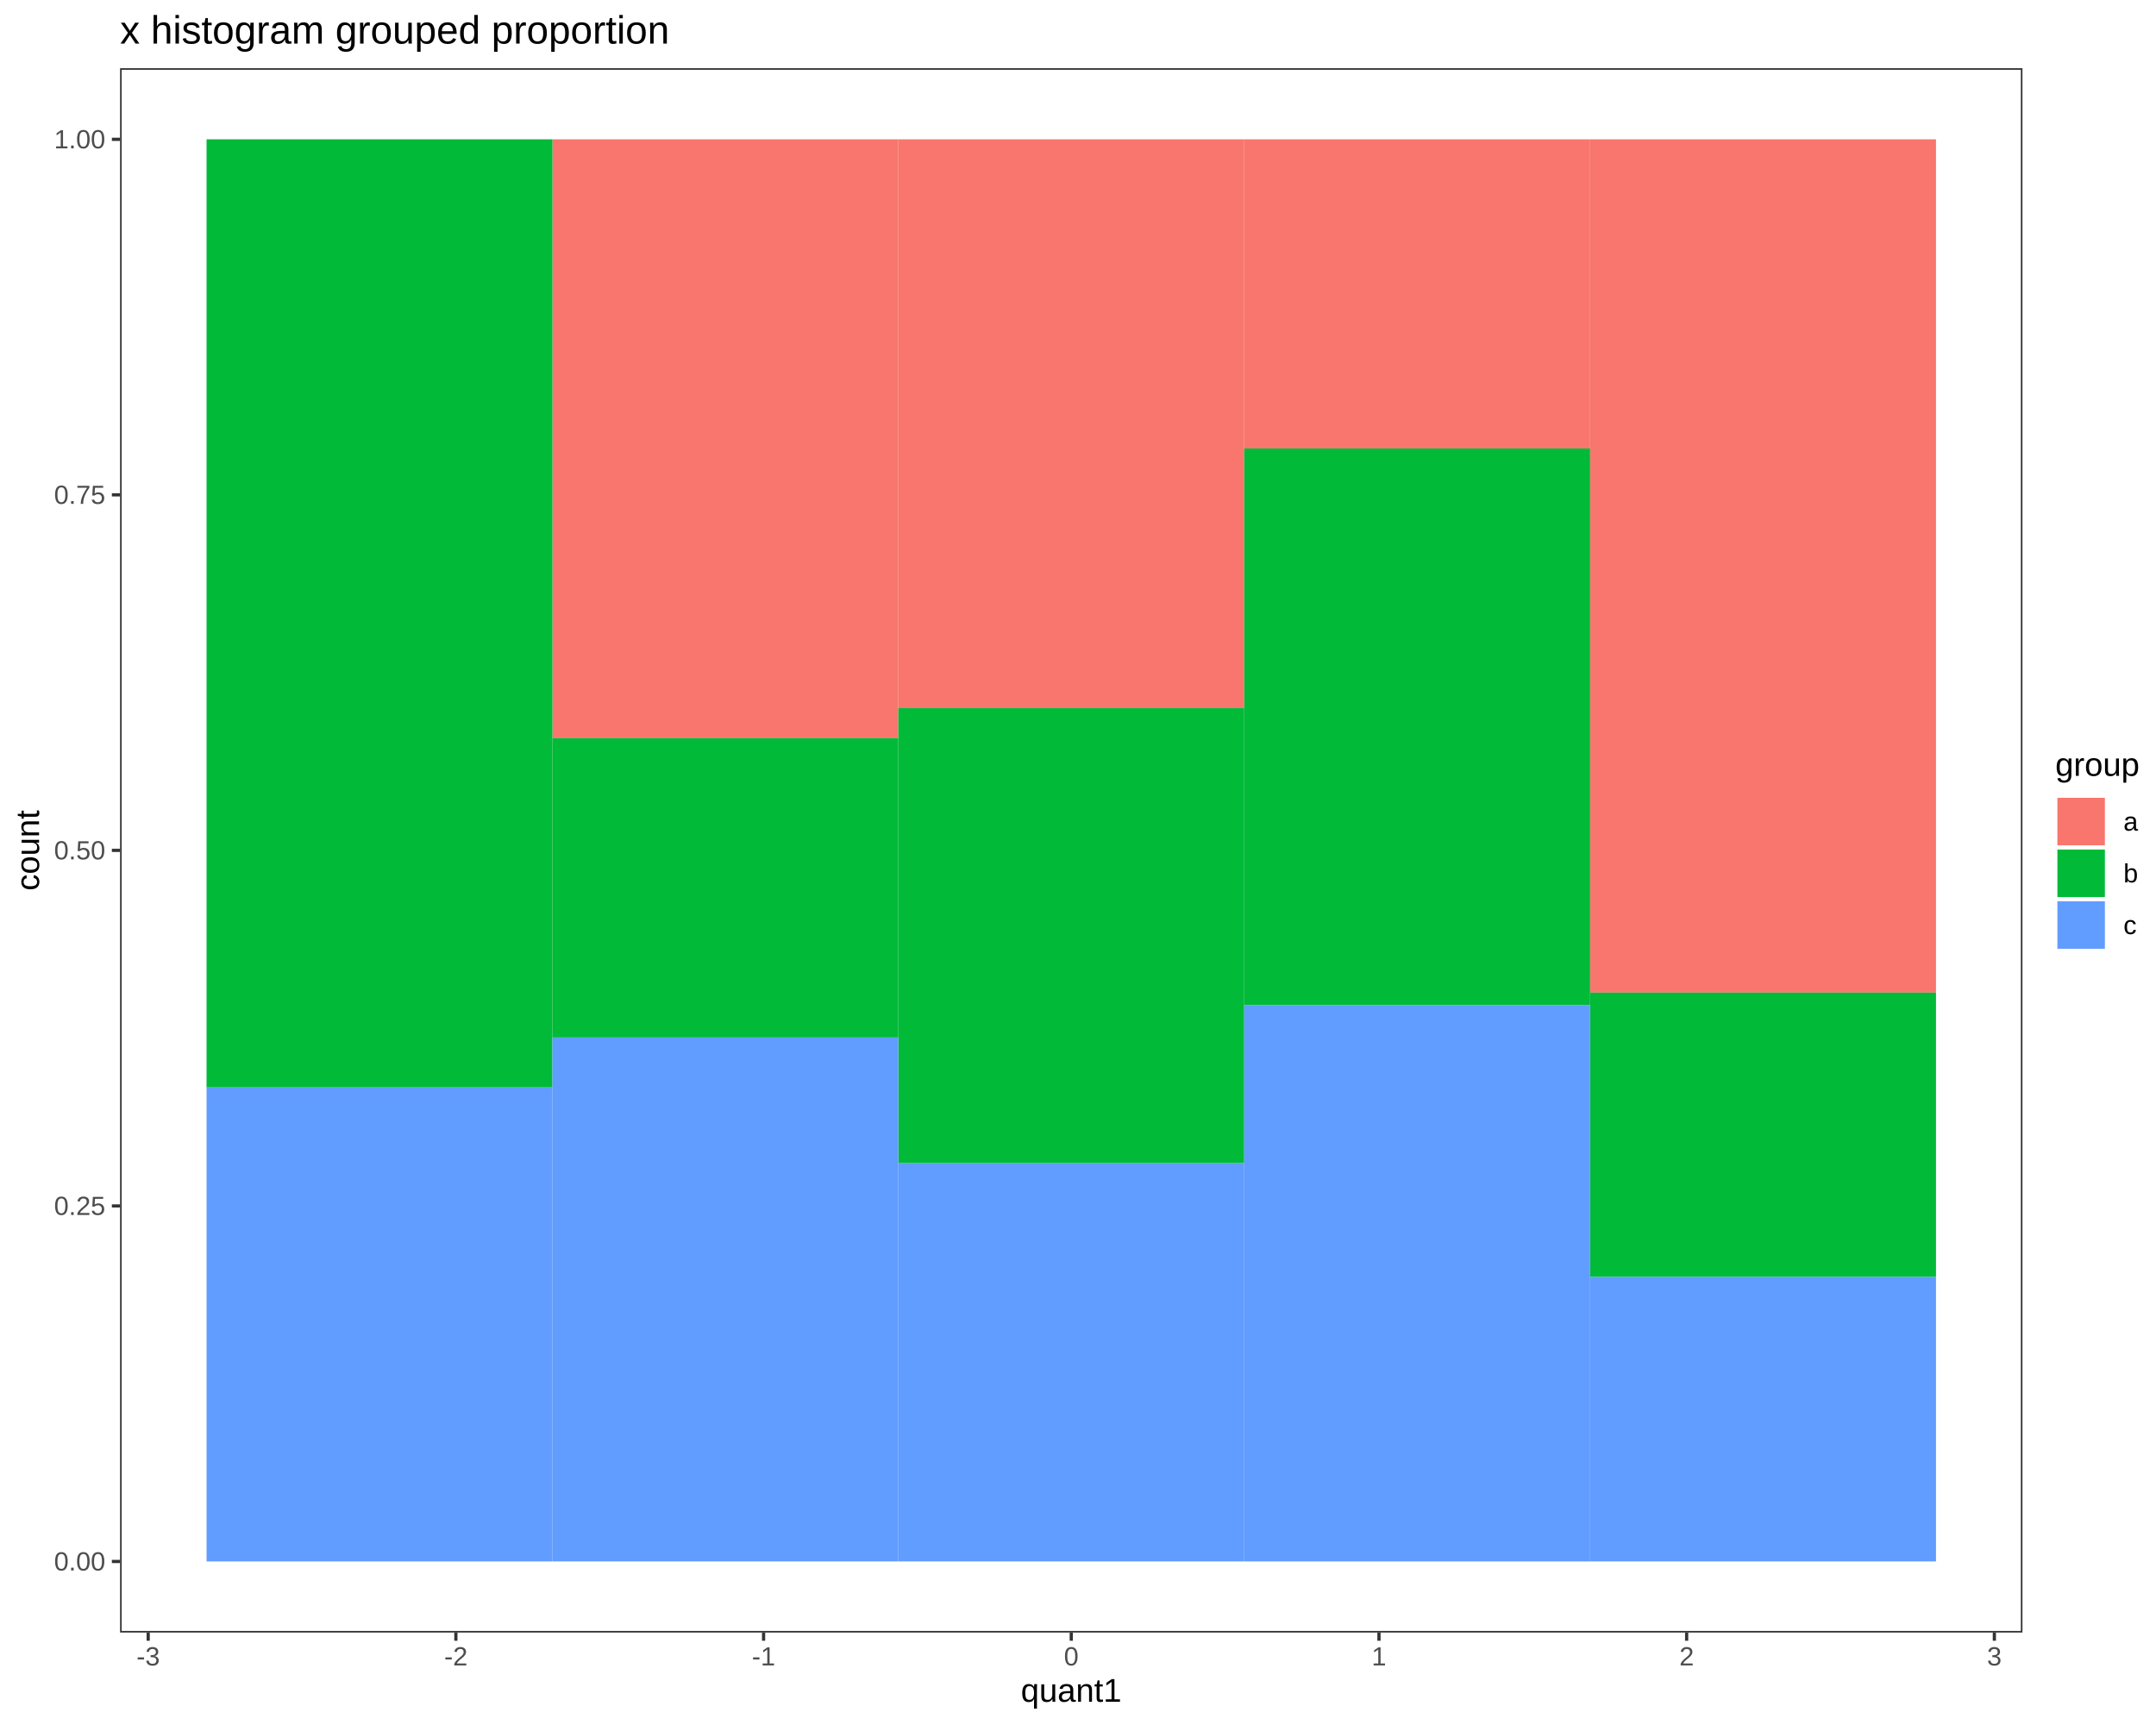
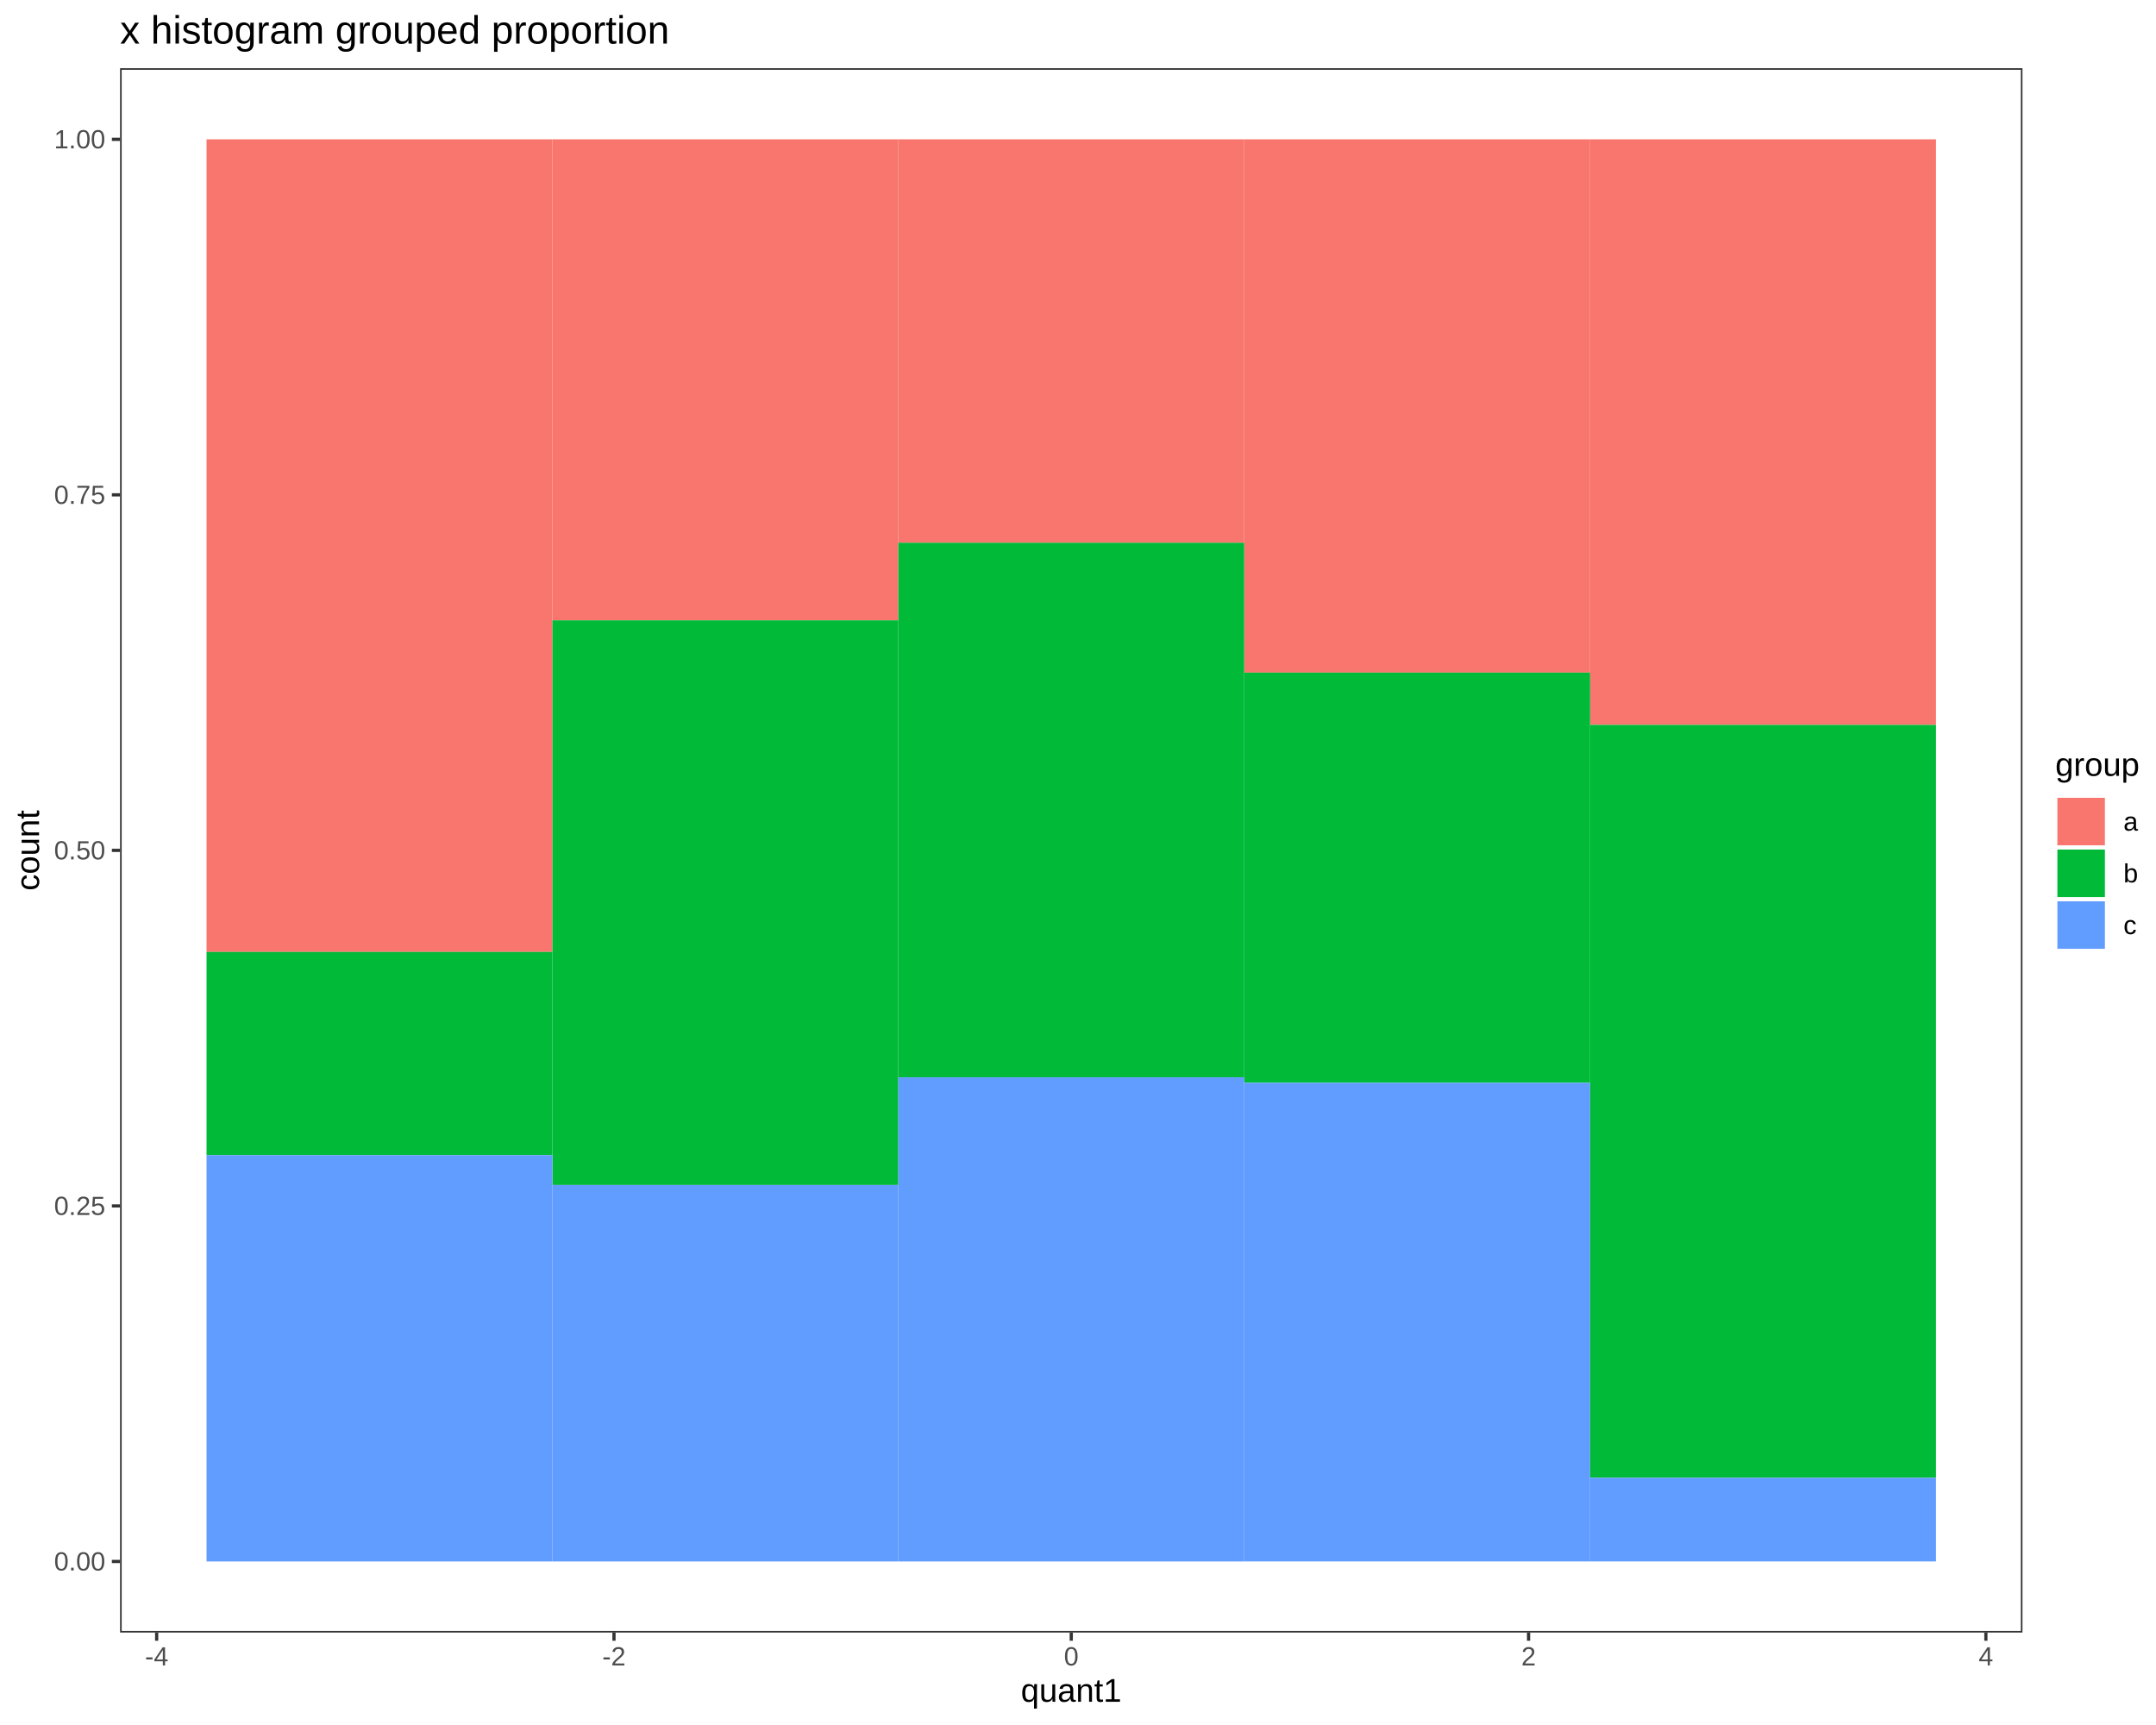
<svg xmlns="http://www.w3.org/2000/svg" viewBox="0 0 720.00 576.00">
  <defs>
    <style type="text/css">
    line, polyline, polygon, path, rect, circle {
      fill: none;
      stroke: #000000;
      stroke-linecap: round;
      stroke-linejoin: round;
      stroke-miterlimit: 10.00;
    }
  </style>
  </defs>
  <rect width="100%" height="100%" style="stroke: none; fill: #FFFFFF;" />
  <rect x="0.00" y="0.00" width="720.00" height="576.00" style="stroke-width: 1.07; stroke: #FFFFFF; fill: #FFFFFF;" />
  <defs>
    <clipPath id="cpNDAuMTB8Njc1LjQxfDU0NS4xM3wyMi43Nw==">
      <rect x="40.10" y="22.77" width="635.30" height="522.36" />
    </clipPath>
  </defs>
  <rect x="40.10" y="22.77" width="635.30" height="522.36" style="stroke-width: 1.07; stroke: none; fill: #FFFFFF;" clip-path="url(#cpNDAuMTB8Njc1LjQxfDU0NS4xM3wyMi43Nw==)" />
-   <rect x="68.98" y="46.52" width="115.51" height="0.00" style="stroke-width: 1.07; stroke: none; stroke-linecap: square; stroke-linejoin: miter; fill: #F8766D;" clip-path="url(#cpNDAuMTB8Njc1LjQxfDU0NS4xM3wyMi43Nw==)" />
-   <rect x="184.49" y="46.52" width="115.51" height="199.95" style="stroke-width: 1.07; stroke: none; stroke-linecap: square; stroke-linejoin: miter; fill: #F8766D;" clip-path="url(#cpNDAuMTB8Njc1LjQxfDU0NS4xM3wyMi43Nw==)" />
-   <rect x="300.00" y="46.52" width="115.51" height="189.95" style="stroke-width: 1.07; stroke: none; stroke-linecap: square; stroke-linejoin: miter; fill: #F8766D;" clip-path="url(#cpNDAuMTB8Njc1LjQxfDU0NS4xM3wyMi43Nw==)" />
-   <rect x="415.51" y="46.52" width="115.51" height="103.23" style="stroke-width: 1.07; stroke: none; stroke-linecap: square; stroke-linejoin: miter; fill: #F8766D;" clip-path="url(#cpNDAuMTB8Njc1LjQxfDU0NS4xM3wyMi43Nw==)" />
-   <rect x="531.02" y="46.52" width="115.51" height="284.92" style="stroke-width: 1.07; stroke: none; stroke-linecap: square; stroke-linejoin: miter; fill: #F8766D;" clip-path="url(#cpNDAuMTB8Njc1LjQxfDU0NS4xM3wyMi43Nw==)" />
-   <rect x="68.98" y="46.52" width="115.51" height="316.58" style="stroke-width: 1.07; stroke: none; stroke-linecap: square; stroke-linejoin: miter; fill: #00BA38;" clip-path="url(#cpNDAuMTB8Njc1LjQxfDU0NS4xM3wyMi43Nw==)" />
-   <rect x="184.49" y="246.46" width="115.51" height="99.97" style="stroke-width: 1.07; stroke: none; stroke-linecap: square; stroke-linejoin: miter; fill: #00BA38;" clip-path="url(#cpNDAuMTB8Njc1LjQxfDU0NS4xM3wyMi43Nw==)" />
-   <rect x="300.00" y="236.46" width="115.51" height="151.96" style="stroke-width: 1.07; stroke: none; stroke-linecap: square; stroke-linejoin: miter; fill: #00BA38;" clip-path="url(#cpNDAuMTB8Njc1LjQxfDU0NS4xM3wyMi43Nw==)" />
-   <rect x="415.51" y="149.75" width="115.51" height="185.82" style="stroke-width: 1.07; stroke: none; stroke-linecap: square; stroke-linejoin: miter; fill: #00BA38;" clip-path="url(#cpNDAuMTB8Njc1LjQxfDU0NS4xM3wyMi43Nw==)" />
-   <rect x="531.02" y="331.44" width="115.51" height="94.97" style="stroke-width: 1.07; stroke: none; stroke-linecap: square; stroke-linejoin: miter; fill: #00BA38;" clip-path="url(#cpNDAuMTB8Njc1LjQxfDU0NS4xM3wyMi43Nw==)" />
-   <rect x="68.98" y="363.10" width="115.51" height="158.29" style="stroke-width: 1.07; stroke: none; stroke-linecap: square; stroke-linejoin: miter; fill: #619CFF;" clip-path="url(#cpNDAuMTB8Njc1LjQxfDU0NS4xM3wyMi43Nw==)" />
-   <rect x="184.49" y="346.43" width="115.51" height="174.95" style="stroke-width: 1.07; stroke: none; stroke-linecap: square; stroke-linejoin: miter; fill: #619CFF;" clip-path="url(#cpNDAuMTB8Njc1LjQxfDU0NS4xM3wyMi43Nw==)" />
-   <rect x="300.00" y="388.42" width="115.51" height="132.96" style="stroke-width: 1.07; stroke: none; stroke-linecap: square; stroke-linejoin: miter; fill: #619CFF;" clip-path="url(#cpNDAuMTB8Njc1LjQxfDU0NS4xM3wyMi43Nw==)" />
-   <rect x="415.51" y="335.57" width="115.51" height="185.82" style="stroke-width: 1.07; stroke: none; stroke-linecap: square; stroke-linejoin: miter; fill: #619CFF;" clip-path="url(#cpNDAuMTB8Njc1LjQxfDU0NS4xM3wyMi43Nw==)" />
-   <rect x="531.02" y="426.41" width="115.51" height="94.97" style="stroke-width: 1.07; stroke: none; stroke-linecap: square; stroke-linejoin: miter; fill: #619CFF;" clip-path="url(#cpNDAuMTB8Njc1LjQxfDU0NS4xM3wyMi43Nw==)" />
+   <rect x="68.98" y="46.52" width="115.51" height="271.36" style="stroke-width: 1.07; stroke: none; stroke-linecap: square; stroke-linejoin: miter; fill: #F8766D;" clip-path="url(#cpNDAuMTB8Njc1LjQxfDU0NS4xM3wyMi43Nw==)" />
+   <rect x="184.49" y="46.52" width="115.51" height="160.62" style="stroke-width: 1.07; stroke: none; stroke-linecap: square; stroke-linejoin: miter; fill: #F8766D;" clip-path="url(#cpNDAuMTB8Njc1LjQxfDU0NS4xM3wyMi43Nw==)" />
+   <rect x="300.00" y="46.52" width="115.51" height="134.72" style="stroke-width: 1.07; stroke: none; stroke-linecap: square; stroke-linejoin: miter; fill: #F8766D;" clip-path="url(#cpNDAuMTB8Njc1LjQxfDU0NS4xM3wyMi43Nw==)" />
+   <rect x="415.51" y="46.52" width="115.51" height="178.08" style="stroke-width: 1.07; stroke: none; stroke-linecap: square; stroke-linejoin: miter; fill: #F8766D;" clip-path="url(#cpNDAuMTB8Njc1LjQxfDU0NS4xM3wyMi43Nw==)" />
+   <rect x="531.02" y="46.52" width="115.51" height="195.54" style="stroke-width: 1.07; stroke: none; stroke-linecap: square; stroke-linejoin: miter; fill: #F8766D;" clip-path="url(#cpNDAuMTB8Njc1LjQxfDU0NS4xM3wyMi43Nw==)" />
+   <rect x="68.98" y="317.87" width="115.51" height="67.84" style="stroke-width: 1.07; stroke: none; stroke-linecap: square; stroke-linejoin: miter; fill: #00BA38;" clip-path="url(#cpNDAuMTB8Njc1LjQxfDU0NS4xM3wyMi43Nw==)" />
+   <rect x="184.49" y="207.13" width="115.51" height="188.55" style="stroke-width: 1.07; stroke: none; stroke-linecap: square; stroke-linejoin: miter; fill: #00BA38;" clip-path="url(#cpNDAuMTB8Njc1LjQxfDU0NS4xM3wyMi43Nw==)" />
+   <rect x="300.00" y="181.23" width="115.51" height="178.50" style="stroke-width: 1.07; stroke: none; stroke-linecap: square; stroke-linejoin: miter; fill: #00BA38;" clip-path="url(#cpNDAuMTB8Njc1LjQxfDU0NS4xM3wyMi43Nw==)" />
+   <rect x="415.51" y="224.59" width="115.51" height="136.98" style="stroke-width: 1.07; stroke: none; stroke-linecap: square; stroke-linejoin: miter; fill: #00BA38;" clip-path="url(#cpNDAuMTB8Njc1LjQxfDU0NS4xM3wyMi43Nw==)" />
+   <rect x="531.02" y="242.05" width="115.51" height="251.40" style="stroke-width: 1.07; stroke: none; stroke-linecap: square; stroke-linejoin: miter; fill: #00BA38;" clip-path="url(#cpNDAuMTB8Njc1LjQxfDU0NS4xM3wyMi43Nw==)" />
+   <rect x="68.98" y="385.71" width="115.51" height="135.68" style="stroke-width: 1.07; stroke: none; stroke-linecap: square; stroke-linejoin: miter; fill: #619CFF;" clip-path="url(#cpNDAuMTB8Njc1LjQxfDU0NS4xM3wyMi43Nw==)" />
+   <rect x="184.49" y="395.69" width="115.51" height="125.70" style="stroke-width: 1.07; stroke: none; stroke-linecap: square; stroke-linejoin: miter; fill: #619CFF;" clip-path="url(#cpNDAuMTB8Njc1LjQxfDU0NS4xM3wyMi43Nw==)" />
+   <rect x="300.00" y="359.73" width="115.51" height="161.66" style="stroke-width: 1.07; stroke: none; stroke-linecap: square; stroke-linejoin: miter; fill: #619CFF;" clip-path="url(#cpNDAuMTB8Njc1LjQxfDU0NS4xM3wyMi43Nw==)" />
+   <rect x="415.51" y="361.57" width="115.51" height="159.81" style="stroke-width: 1.07; stroke: none; stroke-linecap: square; stroke-linejoin: miter; fill: #619CFF;" clip-path="url(#cpNDAuMTB8Njc1LjQxfDU0NS4xM3wyMi43Nw==)" />
+   <rect x="531.02" y="493.45" width="115.51" height="27.93" style="stroke-width: 1.07; stroke: none; stroke-linecap: square; stroke-linejoin: miter; fill: #619CFF;" clip-path="url(#cpNDAuMTB8Njc1LjQxfDU0NS4xM3wyMi43Nw==)" />
  <rect x="40.10" y="22.77" width="635.30" height="522.36" style="stroke-width: 1.07; stroke: #333333;" clip-path="url(#cpNDAuMTB8Njc1LjQxfDU0NS4xM3wyMi43Nw==)" />
  <defs>
    <clipPath id="cpMC4wMHw3MjAuMDB8NTc2LjAwfDAuMDA=">
      <rect x="0.00" y="0.00" width="720.00" height="576.00" />
    </clipPath>
  </defs>
  <g clip-path="url(#cpMC4wMHw3MjAuMDB8NTc2LjAwfDAuMDA=)">
    <text x="18.06" y="524.41" style="font-size: 8.80px; fill: #4D4D4D; font-family: Liberation Sans;" textLength="17.11px" lengthAdjust="spacingAndGlyphs">0.00</text>
  </g>
  <g clip-path="url(#cpMC4wMHw3MjAuMDB8NTc2LjAwfDAuMDA=)">
    <text x="18.06" y="405.69" style="font-size: 8.80px; fill: #4D4D4D; font-family: Liberation Sans;" textLength="17.11px" lengthAdjust="spacingAndGlyphs">0.25</text>
  </g>
  <g clip-path="url(#cpMC4wMHw3MjAuMDB8NTc2LjAwfDAuMDA=)">
    <text x="18.06" y="286.97" style="font-size: 8.80px; fill: #4D4D4D; font-family: Liberation Sans;" textLength="17.11px" lengthAdjust="spacingAndGlyphs">0.50</text>
  </g>
  <g clip-path="url(#cpMC4wMHw3MjAuMDB8NTc2LjAwfDAuMDA=)">
    <text x="18.06" y="168.26" style="font-size: 8.80px; fill: #4D4D4D; font-family: Liberation Sans;" textLength="17.11px" lengthAdjust="spacingAndGlyphs">0.75</text>
  </g>
  <g clip-path="url(#cpMC4wMHw3MjAuMDB8NTc2LjAwfDAuMDA=)">
    <text x="18.06" y="49.54" style="font-size: 8.80px; fill: #4D4D4D; font-family: Liberation Sans;" textLength="17.11px" lengthAdjust="spacingAndGlyphs">1.00</text>
  </g>
  <polyline points="37.36,521.39 40.10,521.39 " style="stroke-width: 1.07; stroke: #333333; stroke-linecap: butt;" clip-path="url(#cpMC4wMHw3MjAuMDB8NTc2LjAwfDAuMDA=)" />
  <polyline points="37.36,402.67 40.10,402.67 " style="stroke-width: 1.07; stroke: #333333; stroke-linecap: butt;" clip-path="url(#cpMC4wMHw3MjAuMDB8NTc2LjAwfDAuMDA=)" />
  <polyline points="37.36,283.95 40.10,283.95 " style="stroke-width: 1.07; stroke: #333333; stroke-linecap: butt;" clip-path="url(#cpMC4wMHw3MjAuMDB8NTc2LjAwfDAuMDA=)" />
  <polyline points="37.36,165.23 40.10,165.23 " style="stroke-width: 1.07; stroke: #333333; stroke-linecap: butt;" clip-path="url(#cpMC4wMHw3MjAuMDB8NTc2LjAwfDAuMDA=)" />
  <polyline points="37.36,46.52 40.10,46.52 " style="stroke-width: 1.07; stroke: #333333; stroke-linecap: butt;" clip-path="url(#cpMC4wMHw3MjAuMDB8NTc2LjAwfDAuMDA=)" />
-   <polyline points="49.49,547.87 49.49,545.13 " style="stroke-width: 1.07; stroke: #333333; stroke-linecap: butt;" clip-path="url(#cpMC4wMHw3MjAuMDB8NTc2LjAwfDAuMDA=)" />
-   <polyline points="152.24,547.87 152.24,545.13 " style="stroke-width: 1.07; stroke: #333333; stroke-linecap: butt;" clip-path="url(#cpMC4wMHw3MjAuMDB8NTc2LjAwfDAuMDA=)" />
-   <polyline points="255.00,547.87 255.00,545.13 " style="stroke-width: 1.07; stroke: #333333; stroke-linecap: butt;" clip-path="url(#cpMC4wMHw3MjAuMDB8NTc2LjAwfDAuMDA=)" />
+   <polyline points="52.32,547.87 52.32,545.13 " style="stroke-width: 1.07; stroke: #333333; stroke-linecap: butt;" clip-path="url(#cpMC4wMHw3MjAuMDB8NTc2LjAwfDAuMDA=)" />
+   <polyline points="205.04,547.87 205.04,545.13 " style="stroke-width: 1.07; stroke: #333333; stroke-linecap: butt;" clip-path="url(#cpMC4wMHw3MjAuMDB8NTc2LjAwfDAuMDA=)" />
  <polyline points="357.75,547.87 357.75,545.13 " style="stroke-width: 1.07; stroke: #333333; stroke-linecap: butt;" clip-path="url(#cpMC4wMHw3MjAuMDB8NTc2LjAwfDAuMDA=)" />
-   <polyline points="460.51,547.87 460.51,545.13 " style="stroke-width: 1.07; stroke: #333333; stroke-linecap: butt;" clip-path="url(#cpMC4wMHw3MjAuMDB8NTc2LjAwfDAuMDA=)" />
-   <polyline points="563.26,547.87 563.26,545.13 " style="stroke-width: 1.07; stroke: #333333; stroke-linecap: butt;" clip-path="url(#cpMC4wMHw3MjAuMDB8NTc2LjAwfDAuMDA=)" />
-   <polyline points="666.02,547.87 666.02,545.13 " style="stroke-width: 1.07; stroke: #333333; stroke-linecap: butt;" clip-path="url(#cpMC4wMHw3MjAuMDB8NTc2LjAwfDAuMDA=)" />
+   <polyline points="510.47,547.87 510.47,545.13 " style="stroke-width: 1.07; stroke: #333333; stroke-linecap: butt;" clip-path="url(#cpMC4wMHw3MjAuMDB8NTc2LjAwfDAuMDA=)" />
+   <polyline points="663.19,547.87 663.19,545.13 " style="stroke-width: 1.07; stroke: #333333; stroke-linecap: butt;" clip-path="url(#cpMC4wMHw3MjAuMDB8NTc2LjAwfDAuMDA=)" />
  <g clip-path="url(#cpMC4wMHw3MjAuMDB8NTc2LjAwfDAuMDA=)">
-     <text x="45.58" y="556.11" style="font-size: 8.80px; fill: #4D4D4D; font-family: Liberation Sans;" textLength="7.81px" lengthAdjust="spacingAndGlyphs">-3</text>
+     <text x="48.41" y="556.11" style="font-size: 8.80px; fill: #4D4D4D; font-family: Liberation Sans;" textLength="7.81px" lengthAdjust="spacingAndGlyphs">-4</text>
  </g>
  <g clip-path="url(#cpMC4wMHw3MjAuMDB8NTc2LjAwfDAuMDA=)">
-     <text x="148.34" y="556.11" style="font-size: 8.80px; fill: #4D4D4D; font-family: Liberation Sans;" textLength="7.81px" lengthAdjust="spacingAndGlyphs">-2</text>
-   </g>
-   <g clip-path="url(#cpMC4wMHw3MjAuMDB8NTc2LjAwfDAuMDA=)">
-     <text x="251.09" y="556.11" style="font-size: 8.80px; fill: #4D4D4D; font-family: Liberation Sans;" textLength="7.81px" lengthAdjust="spacingAndGlyphs">-1</text>
+     <text x="201.13" y="556.11" style="font-size: 8.80px; fill: #4D4D4D; font-family: Liberation Sans;" textLength="7.81px" lengthAdjust="spacingAndGlyphs">-2</text>
  </g>
  <g clip-path="url(#cpMC4wMHw3MjAuMDB8NTc2LjAwfDAuMDA=)">
    <text x="355.31" y="556.11" style="font-size: 8.80px; fill: #4D4D4D; font-family: Liberation Sans;" textLength="4.89px" lengthAdjust="spacingAndGlyphs">0</text>
  </g>
  <g clip-path="url(#cpMC4wMHw3MjAuMDB8NTc2LjAwfDAuMDA=)">
-     <text x="458.06" y="556.11" style="font-size: 8.80px; fill: #4D4D4D; font-family: Liberation Sans;" textLength="4.89px" lengthAdjust="spacingAndGlyphs">1</text>
+     <text x="508.03" y="556.11" style="font-size: 8.80px; fill: #4D4D4D; font-family: Liberation Sans;" textLength="4.89px" lengthAdjust="spacingAndGlyphs">2</text>
  </g>
  <g clip-path="url(#cpMC4wMHw3MjAuMDB8NTc2LjAwfDAuMDA=)">
-     <text x="560.82" y="556.11" style="font-size: 8.80px; fill: #4D4D4D; font-family: Liberation Sans;" textLength="4.89px" lengthAdjust="spacingAndGlyphs">2</text>
-   </g>
-   <g clip-path="url(#cpMC4wMHw3MjAuMDB8NTc2LjAwfDAuMDA=)">
-     <text x="663.57" y="556.11" style="font-size: 8.80px; fill: #4D4D4D; font-family: Liberation Sans;" textLength="4.89px" lengthAdjust="spacingAndGlyphs">3</text>
+     <text x="660.75" y="556.11" style="font-size: 8.80px; fill: #4D4D4D; font-family: Liberation Sans;" textLength="4.89px" lengthAdjust="spacingAndGlyphs">4</text>
  </g>
  <g clip-path="url(#cpMC4wMHw3MjAuMDB8NTc2LjAwfDAuMDA=)">
    <text x="340.91" y="568.24" style="font-size: 11.00px; font-family: Liberation Sans;" textLength="33.69px" lengthAdjust="spacingAndGlyphs">quant1</text>
  </g>
  <g clip-path="url(#cpMC4wMHw3MjAuMDB8NTc2LjAwfDAuMDA=)">
    <text transform="translate(13.04,297.42) rotate(-90)" style="font-size: 11.00px; font-family: Liberation Sans;" textLength="26.94px" lengthAdjust="spacingAndGlyphs">count</text>
  </g>
  <rect x="686.36" y="250.37" width="28.16" height="67.16" style="stroke-width: 1.07; stroke: none; fill: #FFFFFF;" clip-path="url(#cpMC4wMHw3MjAuMDB8NTc2LjAwfDAuMDA=)" />
  <g clip-path="url(#cpMC4wMHw3MjAuMDB8NTc2LjAwfDAuMDA=)">
    <text x="686.36" y="259.07" style="font-size: 11.00px; font-family: Liberation Sans;" textLength="28.16px" lengthAdjust="spacingAndGlyphs">group</text>
  </g>
  <rect x="686.36" y="265.69" width="17.28" height="17.28" style="stroke-width: 1.07; stroke: none; fill: #FFFFFF;" clip-path="url(#cpMC4wMHw3MjAuMDB8NTc2LjAwfDAuMDA=)" />
  <rect x="687.07" y="266.40" width="15.86" height="15.86" style="stroke-width: 1.07; stroke: none; stroke-linecap: square; stroke-linejoin: miter; fill: #F8766D;" clip-path="url(#cpMC4wMHw3MjAuMDB8NTc2LjAwfDAuMDA=)" />
  <rect x="686.36" y="282.97" width="17.28" height="17.28" style="stroke-width: 1.07; stroke: none; fill: #FFFFFF;" clip-path="url(#cpMC4wMHw3MjAuMDB8NTc2LjAwfDAuMDA=)" />
  <rect x="687.07" y="283.68" width="15.86" height="15.86" style="stroke-width: 1.07; stroke: none; stroke-linecap: square; stroke-linejoin: miter; fill: #00BA38;" clip-path="url(#cpMC4wMHw3MjAuMDB8NTc2LjAwfDAuMDA=)" />
  <rect x="686.36" y="300.25" width="17.28" height="17.28" style="stroke-width: 1.07; stroke: none; fill: #FFFFFF;" clip-path="url(#cpMC4wMHw3MjAuMDB8NTc2LjAwfDAuMDA=)" />
  <rect x="687.07" y="300.96" width="15.86" height="15.86" style="stroke-width: 1.07; stroke: none; stroke-linecap: square; stroke-linejoin: miter; fill: #619CFF;" clip-path="url(#cpMC4wMHw3MjAuMDB8NTc2LjAwfDAuMDA=)" />
  <g clip-path="url(#cpMC4wMHw3MjAuMDB8NTc2LjAwfDAuMDA=)">
    <text x="709.12" y="277.36" style="font-size: 8.80px; font-family: Liberation Sans;" textLength="4.89px" lengthAdjust="spacingAndGlyphs">a</text>
  </g>
  <g clip-path="url(#cpMC4wMHw3MjAuMDB8NTc2LjAwfDAuMDA=)">
    <text x="709.12" y="294.64" style="font-size: 8.80px; font-family: Liberation Sans;" textLength="4.89px" lengthAdjust="spacingAndGlyphs">b</text>
  </g>
  <g clip-path="url(#cpMC4wMHw3MjAuMDB8NTc2LjAwfDAuMDA=)">
    <text x="709.12" y="311.92" style="font-size: 8.80px; font-family: Liberation Sans;" textLength="4.41px" lengthAdjust="spacingAndGlyphs">c</text>
  </g>
  <g clip-path="url(#cpMC4wMHw3MjAuMDB8NTc2LjAwfDAuMDA=)">
    <text x="40.10" y="14.56" style="font-size: 13.20px; font-family: Liberation Sans;" textLength="183.14px" lengthAdjust="spacingAndGlyphs">x histogram grouped proportion</text>
  </g>
</svg>
